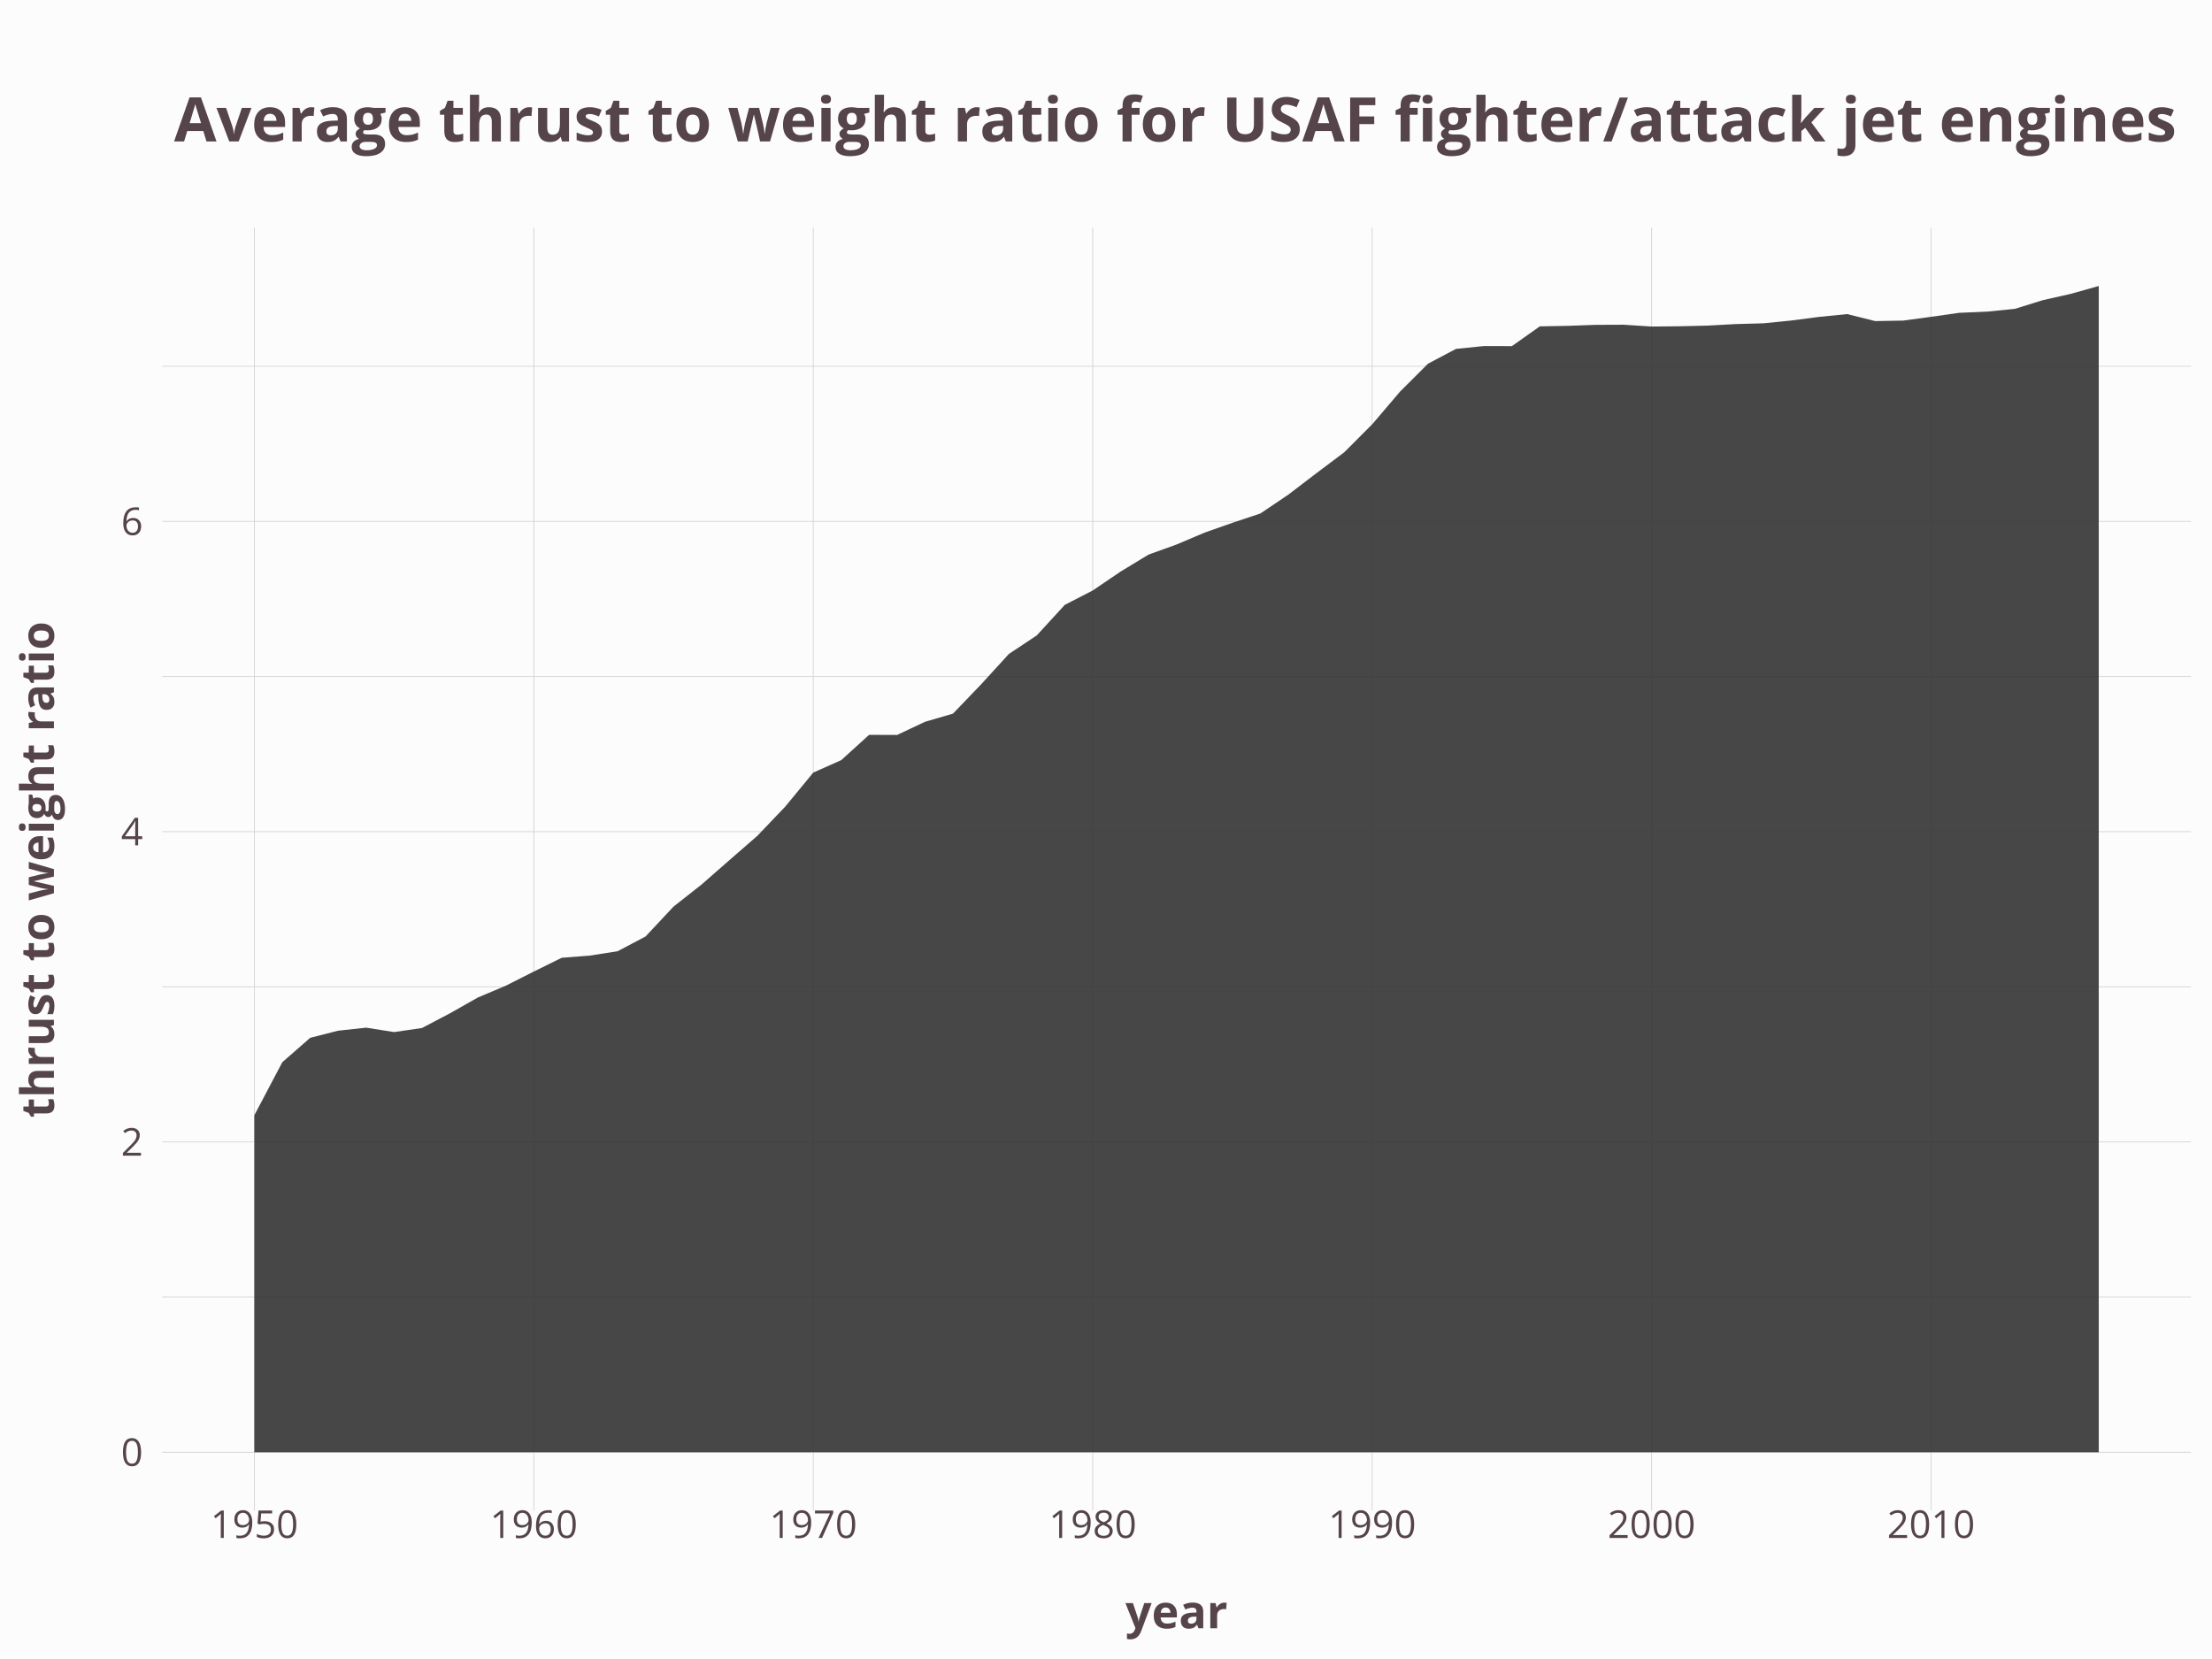
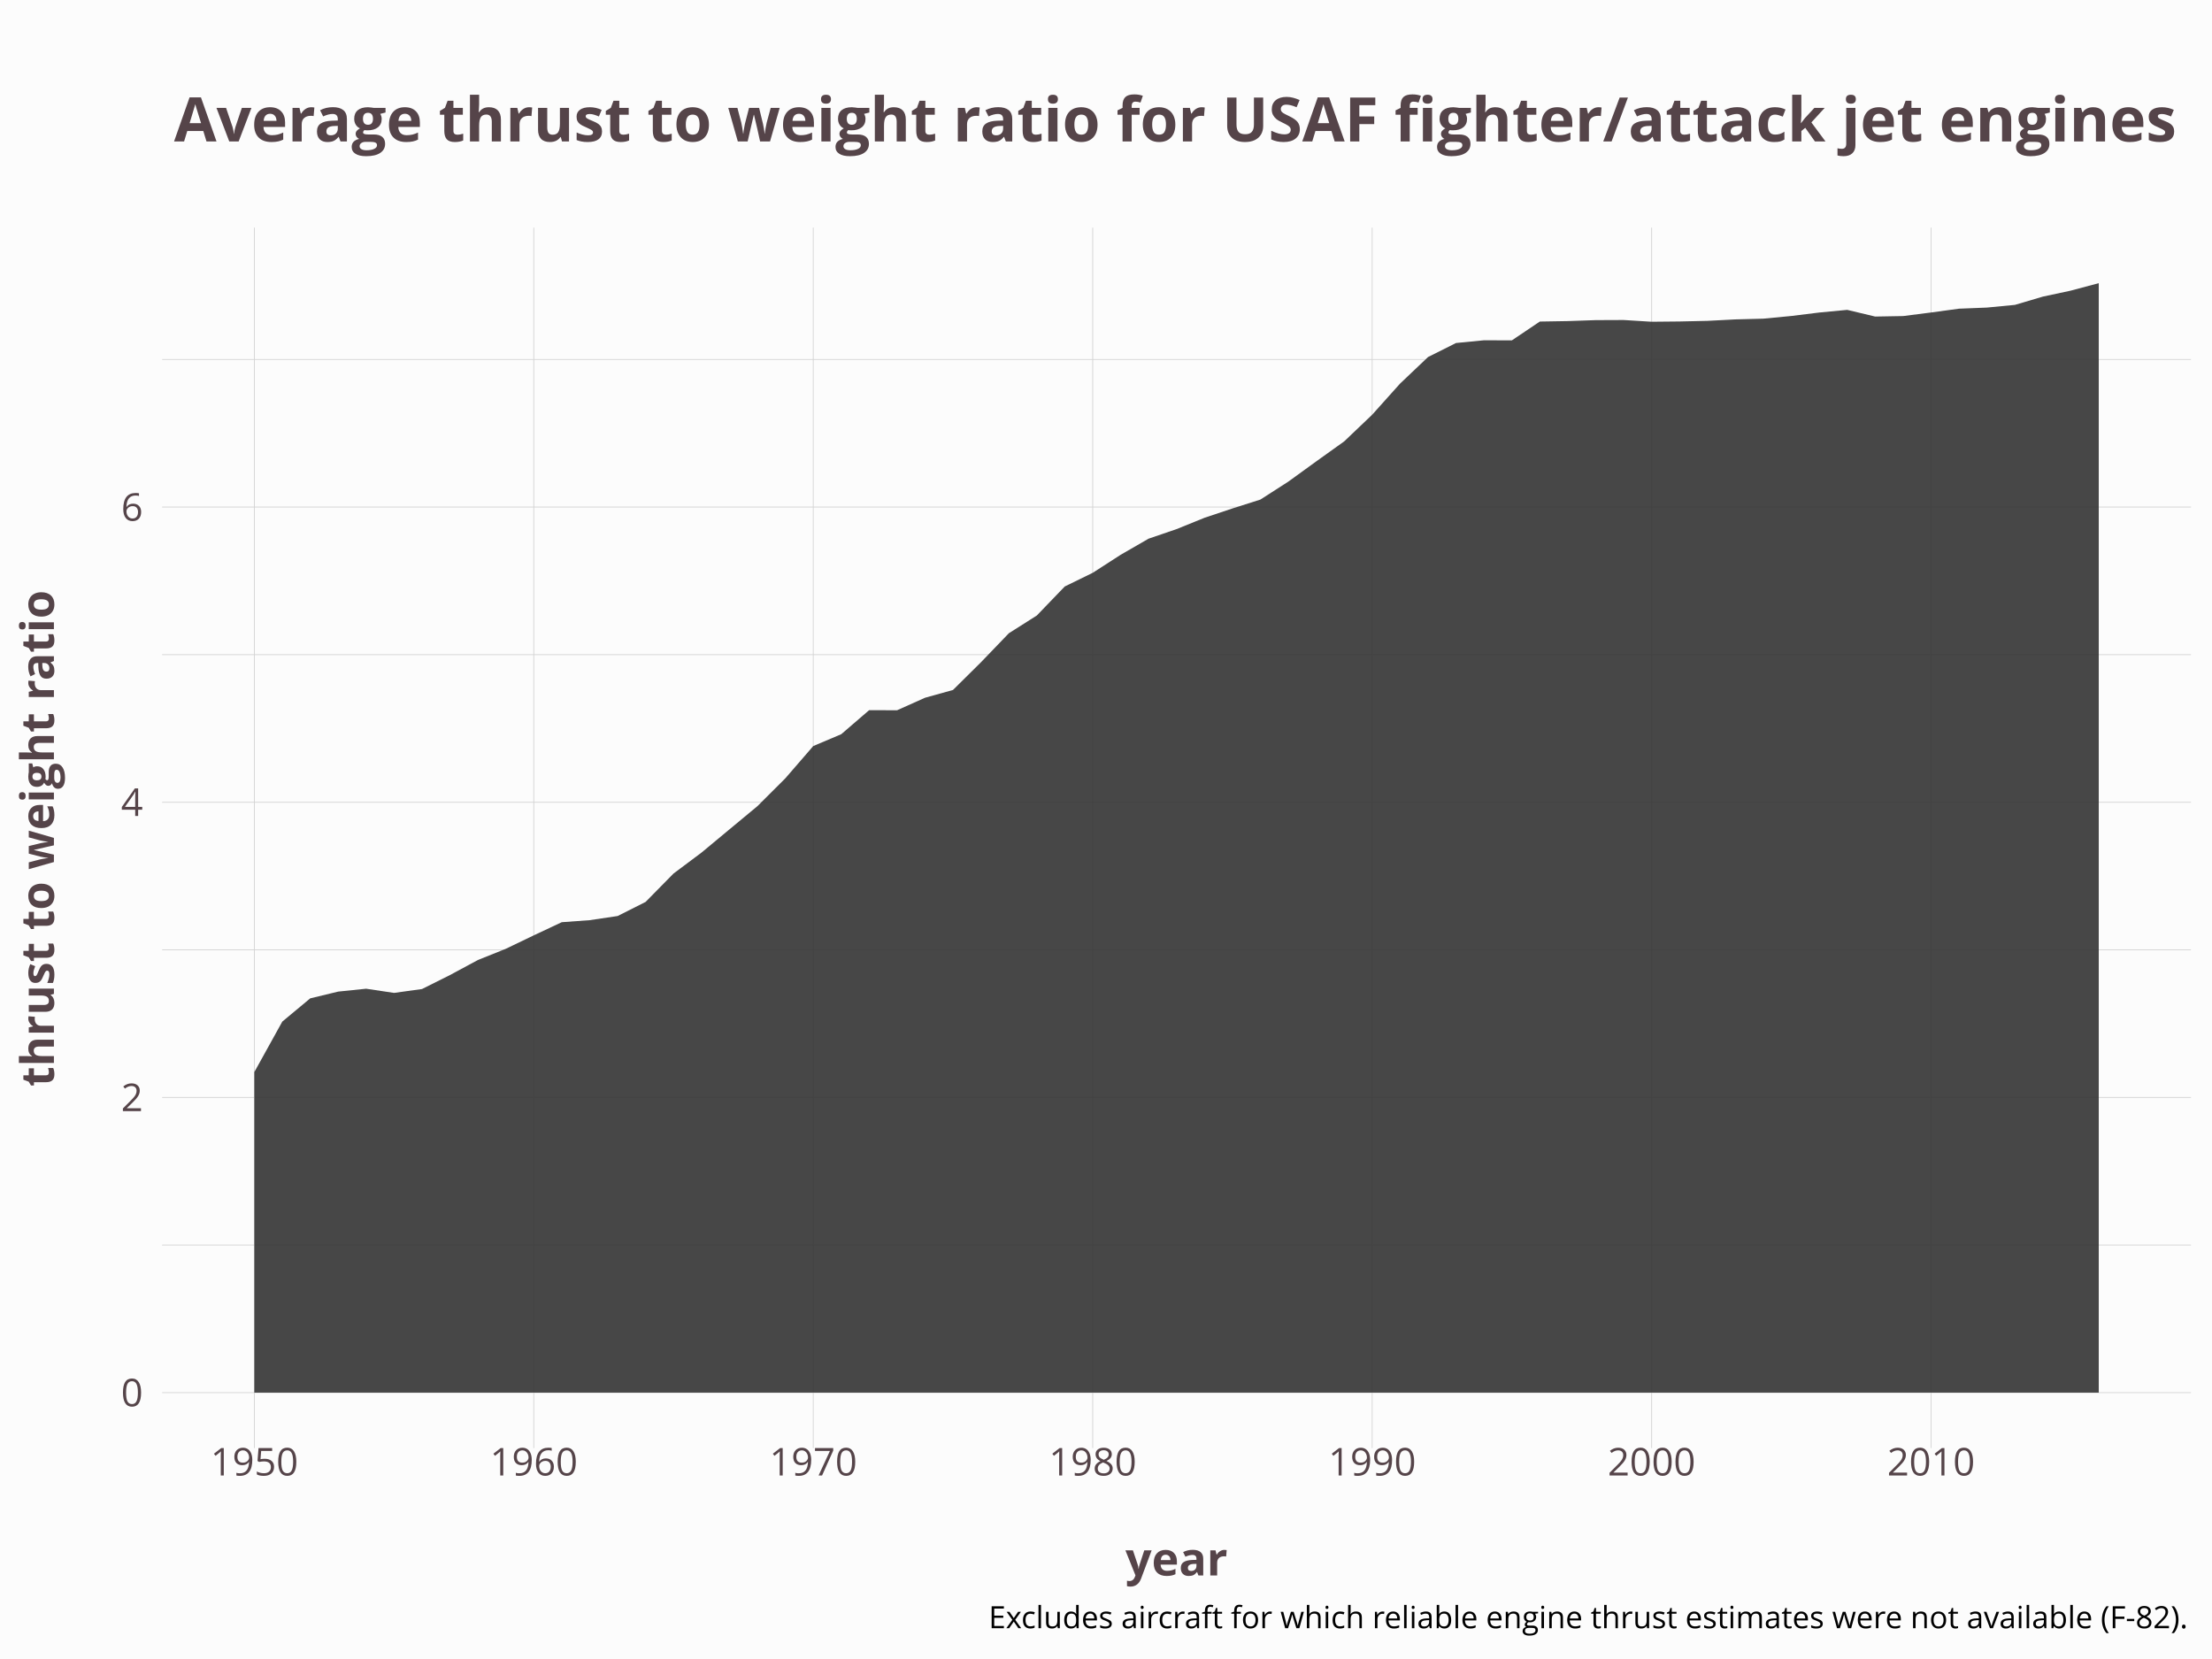
<svg xmlns="http://www.w3.org/2000/svg" viewBox="0 0 576.00 432.00">
  <defs>
    <style type="text/css">
    line, polyline, path, rect, circle {
      fill: none;
      stroke: #000000;
      stroke-linecap: round;
      stroke-linejoin: round;
      stroke-miterlimit: 10.00;
    }
  </style>
  </defs>
  <rect width="100%" height="100%" style="stroke: none; fill: #FFFFFF;" />
  <rect x="0.00" y="0.00" width="576.00" height="432.00" style="stroke-width: 1.07; stroke: #FCFCFC; fill: #FCFCFC;" />
  <defs>
-     <clipPath id="cpNDIuMjE2M3w1NzAuNTIxfDM5My4zNDJ8NTkuMjgzMQ==">
-       <rect x="42.22" y="59.28" width="528.30" height="334.06" />
+     <clipPath id="cpNDIuMjE2M3w1NzAuNTIxfDM3Ny4wODJ8NTkuMjgzMQ==">
+       <rect x="42.22" y="59.28" width="528.30" height="317.80" />
    </clipPath>
  </defs>
-   <rect x="42.22" y="59.28" width="528.30" height="334.06" style="stroke-width: 1.07; stroke: #FCFCFC; fill: #FCFCFC;" clip-path="url(#cpNDIuMjE2M3w1NzAuNTIxfDM5My4zNDJ8NTkuMjgzMQ==)" />
-   <polyline points="42.22,337.76 570.52,337.76 " style="stroke-width: 0.21; stroke: #D3D3D3; stroke-linecap: butt;" clip-path="url(#cpNDIuMjE2M3w1NzAuNTIxfDM5My4zNDJ8NTkuMjgzMQ==)" />
-   <polyline points="42.22,256.96 570.52,256.96 " style="stroke-width: 0.21; stroke: #D3D3D3; stroke-linecap: butt;" clip-path="url(#cpNDIuMjE2M3w1NzAuNTIxfDM5My4zNDJ8NTkuMjgzMQ==)" />
-   <polyline points="42.22,176.16 570.52,176.16 " style="stroke-width: 0.21; stroke: #D3D3D3; stroke-linecap: butt;" clip-path="url(#cpNDIuMjE2M3w1NzAuNTIxfDM5My4zNDJ8NTkuMjgzMQ==)" />
-   <polyline points="42.22,95.36 570.52,95.36 " style="stroke-width: 0.21; stroke: #D3D3D3; stroke-linecap: butt;" clip-path="url(#cpNDIuMjE2M3w1NzAuNTIxfDM5My4zNDJ8NTkuMjgzMQ==)" />
-   <polyline points="42.22,378.16 570.52,378.16 " style="stroke-width: 0.21; stroke: #D3D3D3; stroke-linecap: butt;" clip-path="url(#cpNDIuMjE2M3w1NzAuNTIxfDM5My4zNDJ8NTkuMjgzMQ==)" />
-   <polyline points="42.22,297.36 570.52,297.36 " style="stroke-width: 0.21; stroke: #D3D3D3; stroke-linecap: butt;" clip-path="url(#cpNDIuMjE2M3w1NzAuNTIxfDM5My4zNDJ8NTkuMjgzMQ==)" />
-   <polyline points="42.22,216.56 570.52,216.56 " style="stroke-width: 0.21; stroke: #D3D3D3; stroke-linecap: butt;" clip-path="url(#cpNDIuMjE2M3w1NzAuNTIxfDM5My4zNDJ8NTkuMjgzMQ==)" />
-   <polyline points="42.22,135.76 570.52,135.76 " style="stroke-width: 0.21; stroke: #D3D3D3; stroke-linecap: butt;" clip-path="url(#cpNDIuMjE2M3w1NzAuNTIxfDM5My4zNDJ8NTkuMjgzMQ==)" />
-   <polyline points="66.23,393.34 66.23,59.28 " style="stroke-width: 0.21; stroke: #D3D3D3; stroke-linecap: butt;" clip-path="url(#cpNDIuMjE2M3w1NzAuNTIxfDM5My4zNDJ8NTkuMjgzMQ==)" />
-   <polyline points="139.00,393.34 139.00,59.28 " style="stroke-width: 0.21; stroke: #D3D3D3; stroke-linecap: butt;" clip-path="url(#cpNDIuMjE2M3w1NzAuNTIxfDM5My4zNDJ8NTkuMjgzMQ==)" />
-   <polyline points="211.77,393.34 211.77,59.28 " style="stroke-width: 0.21; stroke: #D3D3D3; stroke-linecap: butt;" clip-path="url(#cpNDIuMjE2M3w1NzAuNTIxfDM5My4zNDJ8NTkuMjgzMQ==)" />
-   <polyline points="284.54,393.34 284.54,59.28 " style="stroke-width: 0.21; stroke: #D3D3D3; stroke-linecap: butt;" clip-path="url(#cpNDIuMjE2M3w1NzAuNTIxfDM5My4zNDJ8NTkuMjgzMQ==)" />
-   <polyline points="357.31,393.34 357.31,59.28 " style="stroke-width: 0.21; stroke: #D3D3D3; stroke-linecap: butt;" clip-path="url(#cpNDIuMjE2M3w1NzAuNTIxfDM5My4zNDJ8NTkuMjgzMQ==)" />
-   <polyline points="430.08,393.34 430.08,59.28 " style="stroke-width: 0.21; stroke: #D3D3D3; stroke-linecap: butt;" clip-path="url(#cpNDIuMjE2M3w1NzAuNTIxfDM5My4zNDJ8NTkuMjgzMQ==)" />
-   <polyline points="502.85,393.34 502.85,59.28 " style="stroke-width: 0.21; stroke: #D3D3D3; stroke-linecap: butt;" clip-path="url(#cpNDIuMjE2M3w1NzAuNTIxfDM5My4zNDJ8NTkuMjgzMQ==)" />
-   <polyline points="66.23,290.41 73.51,276.60 80.78,270.24 88.06,268.39 95.34,267.60 102.61,268.75 109.89,267.69 117.17,263.86 124.45,259.74 131.72,256.67 139.00,252.99 146.28,249.40 153.55,248.84 160.83,247.70 168.11,243.85 175.38,236.08 182.66,230.35 189.94,223.98 197.21,217.65 204.49,210.02 211.77,201.18 219.05,197.94 226.32,191.35 233.60,191.38 240.88,187.95 248.15,185.83 255.43,178.25 262.71,170.29 269.98,165.45 277.26,157.51 284.54,153.76 291.81,148.83 299.09,144.41 306.37,141.79 313.65,138.70 320.92,136.14 328.20,133.71 335.48,128.80 342.75,123.25 350.03,117.78 357.31,110.49 364.58,101.96 371.86,94.70 379.14,90.85 386.41,90.11 393.69,90.13 400.97,84.98 408.25,84.85 415.52,84.59 422.80,84.56 430.08,85.03 437.35,84.96 444.63,84.79 451.91,84.39 459.18,84.19 466.46,83.46 473.74,82.51 481.01,81.79 488.29,83.61 495.57,83.48 502.85,82.50 510.12,81.46 517.40,81.15 524.68,80.42 531.95,78.16 539.23,76.52 546.51,74.47 546.51,378.16 539.23,378.16 531.95,378.16 524.68,378.16 517.40,378.16 510.12,378.16 502.85,378.16 495.57,378.16 488.29,378.16 481.01,378.16 473.74,378.16 466.46,378.16 459.18,378.16 451.91,378.16 444.63,378.16 437.35,378.16 430.08,378.16 422.80,378.16 415.52,378.16 408.25,378.16 400.97,378.16 393.69,378.16 386.41,378.16 379.14,378.16 371.86,378.16 364.58,378.16 357.31,378.16 350.03,378.16 342.75,378.16 335.48,378.16 328.20,378.16 320.92,378.16 313.65,378.16 306.37,378.16 299.09,378.16 291.81,378.16 284.54,378.16 277.26,378.16 269.98,378.16 262.71,378.16 255.43,378.16 248.15,378.16 240.88,378.16 233.60,378.16 226.32,378.16 219.05,378.16 211.77,378.16 204.49,378.16 197.21,378.16 189.94,378.16 182.66,378.16 175.38,378.16 168.11,378.16 160.83,378.16 153.55,378.16 146.28,378.16 139.00,378.16 131.72,378.16 124.45,378.16 117.17,378.16 109.89,378.16 102.61,378.16 95.34,378.16 88.06,378.16 80.78,378.16 73.51,378.16 66.23,378.16 " style="stroke-width: 1.07; stroke: none; fill: #333333; fill-opacity: 0.90;" clip-path="url(#cpNDIuMjE2M3w1NzAuNTIxfDM5My4zNDJ8NTkuMjgzMQ==)" />
+   <rect x="42.22" y="59.28" width="528.30" height="317.80" style="stroke-width: 1.07; stroke: #FCFCFC; fill: #FCFCFC;" clip-path="url(#cpNDIuMjE2M3w1NzAuNTIxfDM3Ny4wODJ8NTkuMjgzMQ==)" />
+   <polyline points="42.22,324.20 570.52,324.20 " style="stroke-width: 0.21; stroke: #D3D3D3; stroke-linecap: butt;" clip-path="url(#cpNDIuMjE2M3w1NzAuNTIxfDM3Ny4wODJ8NTkuMjgzMQ==)" />
+   <polyline points="42.22,247.34 570.52,247.34 " style="stroke-width: 0.21; stroke: #D3D3D3; stroke-linecap: butt;" clip-path="url(#cpNDIuMjE2M3w1NzAuNTIxfDM3Ny4wODJ8NTkuMjgzMQ==)" />
+   <polyline points="42.22,170.47 570.52,170.47 " style="stroke-width: 0.21; stroke: #D3D3D3; stroke-linecap: butt;" clip-path="url(#cpNDIuMjE2M3w1NzAuNTIxfDM3Ny4wODJ8NTkuMjgzMQ==)" />
+   <polyline points="42.22,93.61 570.52,93.61 " style="stroke-width: 0.21; stroke: #D3D3D3; stroke-linecap: butt;" clip-path="url(#cpNDIuMjE2M3w1NzAuNTIxfDM3Ny4wODJ8NTkuMjgzMQ==)" />
+   <polyline points="42.22,362.64 570.52,362.64 " style="stroke-width: 0.21; stroke: #D3D3D3; stroke-linecap: butt;" clip-path="url(#cpNDIuMjE2M3w1NzAuNTIxfDM3Ny4wODJ8NTkuMjgzMQ==)" />
+   <polyline points="42.22,285.77 570.52,285.77 " style="stroke-width: 0.21; stroke: #D3D3D3; stroke-linecap: butt;" clip-path="url(#cpNDIuMjE2M3w1NzAuNTIxfDM3Ny4wODJ8NTkuMjgzMQ==)" />
+   <polyline points="42.22,208.91 570.52,208.91 " style="stroke-width: 0.21; stroke: #D3D3D3; stroke-linecap: butt;" clip-path="url(#cpNDIuMjE2M3w1NzAuNTIxfDM3Ny4wODJ8NTkuMjgzMQ==)" />
+   <polyline points="42.22,132.04 570.52,132.04 " style="stroke-width: 0.21; stroke: #D3D3D3; stroke-linecap: butt;" clip-path="url(#cpNDIuMjE2M3w1NzAuNTIxfDM3Ny4wODJ8NTkuMjgzMQ==)" />
+   <polyline points="66.23,377.08 66.23,59.28 " style="stroke-width: 0.21; stroke: #D3D3D3; stroke-linecap: butt;" clip-path="url(#cpNDIuMjE2M3w1NzAuNTIxfDM3Ny4wODJ8NTkuMjgzMQ==)" />
+   <polyline points="139.00,377.08 139.00,59.28 " style="stroke-width: 0.21; stroke: #D3D3D3; stroke-linecap: butt;" clip-path="url(#cpNDIuMjE2M3w1NzAuNTIxfDM3Ny4wODJ8NTkuMjgzMQ==)" />
+   <polyline points="211.77,377.08 211.77,59.28 " style="stroke-width: 0.21; stroke: #D3D3D3; stroke-linecap: butt;" clip-path="url(#cpNDIuMjE2M3w1NzAuNTIxfDM3Ny4wODJ8NTkuMjgzMQ==)" />
+   <polyline points="284.54,377.08 284.54,59.28 " style="stroke-width: 0.21; stroke: #D3D3D3; stroke-linecap: butt;" clip-path="url(#cpNDIuMjE2M3w1NzAuNTIxfDM3Ny4wODJ8NTkuMjgzMQ==)" />
+   <polyline points="357.31,377.08 357.31,59.28 " style="stroke-width: 0.21; stroke: #D3D3D3; stroke-linecap: butt;" clip-path="url(#cpNDIuMjE2M3w1NzAuNTIxfDM3Ny4wODJ8NTkuMjgzMQ==)" />
+   <polyline points="430.08,377.08 430.08,59.28 " style="stroke-width: 0.21; stroke: #D3D3D3; stroke-linecap: butt;" clip-path="url(#cpNDIuMjE2M3w1NzAuNTIxfDM3Ny4wODJ8NTkuMjgzMQ==)" />
+   <polyline points="502.85,377.08 502.85,59.28 " style="stroke-width: 0.21; stroke: #D3D3D3; stroke-linecap: butt;" clip-path="url(#cpNDIuMjE2M3w1NzAuNTIxfDM3Ny4wODJ8NTkuMjgzMQ==)" />
+   <polyline points="66.23,279.16 73.51,266.02 80.78,259.97 88.06,258.21 95.34,257.46 102.61,258.55 109.89,257.54 117.17,253.90 124.45,249.98 131.72,247.06 139.00,243.56 146.28,240.14 153.55,239.61 160.83,238.53 168.11,234.86 175.38,227.47 182.66,222.02 189.94,215.97 197.21,209.94 204.49,202.68 211.77,194.27 219.05,191.19 226.32,184.93 233.60,184.95 240.88,181.69 248.15,179.67 255.43,172.46 262.71,164.89 269.98,160.28 277.26,152.72 284.54,149.16 291.81,144.47 299.09,140.27 306.37,137.78 313.65,134.83 320.92,132.40 328.20,130.09 335.48,125.41 342.75,120.14 350.03,114.93 357.31,107.99 364.58,99.88 371.86,92.97 379.14,89.32 386.41,88.61 393.69,88.63 400.97,83.73 408.25,83.61 415.52,83.36 422.80,83.33 430.08,83.78 437.35,83.71 444.63,83.55 451.91,83.17 459.18,82.98 466.46,82.28 473.74,81.38 481.01,80.69 488.29,82.43 495.57,82.30 502.85,81.37 510.12,80.38 517.40,80.09 524.68,79.39 531.95,77.24 539.23,75.68 546.51,73.73 546.51,362.64 539.23,362.64 531.95,362.64 524.68,362.64 517.40,362.64 510.12,362.64 502.85,362.64 495.57,362.64 488.29,362.64 481.01,362.64 473.74,362.64 466.46,362.64 459.18,362.64 451.91,362.64 444.63,362.64 437.35,362.64 430.08,362.64 422.80,362.64 415.52,362.64 408.25,362.64 400.97,362.64 393.69,362.64 386.41,362.64 379.14,362.64 371.86,362.64 364.58,362.64 357.31,362.64 350.03,362.64 342.75,362.64 335.48,362.64 328.20,362.64 320.92,362.64 313.65,362.64 306.37,362.64 299.09,362.64 291.81,362.64 284.54,362.64 277.26,362.64 269.98,362.64 262.71,362.64 255.43,362.64 248.15,362.64 240.88,362.64 233.60,362.64 226.32,362.64 219.05,362.64 211.77,362.64 204.49,362.64 197.21,362.64 189.94,362.64 182.66,362.64 175.38,362.64 168.11,362.64 160.83,362.64 153.55,362.64 146.28,362.64 139.00,362.64 131.72,362.64 124.45,362.64 117.17,362.64 109.89,362.64 102.61,362.64 95.34,362.64 88.06,362.64 80.78,362.64 73.51,362.64 66.23,362.64 " style="stroke-width: 1.07; stroke: none; fill: #333333; fill-opacity: 0.90;" clip-path="url(#cpNDIuMjE2M3w1NzAuNTIxfDM3Ny4wODJ8NTkuMjgzMQ==)" />
  <defs>
    <clipPath id="cpMHw1NzZ8NDMyfDA=">
      <rect x="0.00" y="0.00" width="576.00" height="432.00" />
    </clipPath>
  </defs>
  <g clip-path="url(#cpMHw1NzZ8NDMyfDA=)">
-     <text x="31.52" y="381.73" style="font-size: 10.00px; fill: #554449; font-family: Open Sans;" textLength="5.72px" lengthAdjust="spacingAndGlyphs">0</text>
+     <text x="31.52" y="366.21" style="font-size: 10.00px; fill: #554449; font-family: Open Sans;" textLength="5.72px" lengthAdjust="spacingAndGlyphs">0</text>
  </g>
  <g clip-path="url(#cpMHw1NzZ8NDMyfDA=)">
-     <text x="31.52" y="300.93" style="font-size: 10.00px; fill: #554449; font-family: Open Sans;" textLength="5.72px" lengthAdjust="spacingAndGlyphs">2</text>
+     <text x="31.52" y="289.34" style="font-size: 10.00px; fill: #554449; font-family: Open Sans;" textLength="5.72px" lengthAdjust="spacingAndGlyphs">2</text>
  </g>
  <g clip-path="url(#cpMHw1NzZ8NDMyfDA=)">
-     <text x="31.52" y="220.13" style="font-size: 10.00px; fill: #554449; font-family: Open Sans;" textLength="5.72px" lengthAdjust="spacingAndGlyphs">4</text>
+     <text x="31.52" y="212.48" style="font-size: 10.00px; fill: #554449; font-family: Open Sans;" textLength="5.72px" lengthAdjust="spacingAndGlyphs">4</text>
  </g>
  <g clip-path="url(#cpMHw1NzZ8NDMyfDA=)">
-     <text x="31.52" y="139.33" style="font-size: 10.00px; fill: #554449; font-family: Open Sans;" textLength="5.72px" lengthAdjust="spacingAndGlyphs">6</text>
+     <text x="31.52" y="135.61" style="font-size: 10.00px; fill: #554449; font-family: Open Sans;" textLength="5.72px" lengthAdjust="spacingAndGlyphs">6</text>
  </g>
-   <polyline points="42.22,378.16 42.22,378.16 " style="stroke-width: 1.07; stroke: #333333; stroke-linecap: butt;" clip-path="url(#cpMHw1NzZ8NDMyfDA=)" />
-   <polyline points="42.22,297.36 42.22,297.36 " style="stroke-width: 1.07; stroke: #333333; stroke-linecap: butt;" clip-path="url(#cpMHw1NzZ8NDMyfDA=)" />
-   <polyline points="42.22,216.56 42.22,216.56 " style="stroke-width: 1.07; stroke: #333333; stroke-linecap: butt;" clip-path="url(#cpMHw1NzZ8NDMyfDA=)" />
-   <polyline points="42.22,135.76 42.22,135.76 " style="stroke-width: 1.07; stroke: #333333; stroke-linecap: butt;" clip-path="url(#cpMHw1NzZ8NDMyfDA=)" />
-   <polyline points="66.23,393.34 66.23,393.34 " style="stroke-width: 1.07; stroke: #333333; stroke-linecap: butt;" clip-path="url(#cpMHw1NzZ8NDMyfDA=)" />
-   <polyline points="139.00,393.34 139.00,393.34 " style="stroke-width: 1.07; stroke: #333333; stroke-linecap: butt;" clip-path="url(#cpMHw1NzZ8NDMyfDA=)" />
-   <polyline points="211.77,393.34 211.77,393.34 " style="stroke-width: 1.07; stroke: #333333; stroke-linecap: butt;" clip-path="url(#cpMHw1NzZ8NDMyfDA=)" />
-   <polyline points="284.54,393.34 284.54,393.34 " style="stroke-width: 1.07; stroke: #333333; stroke-linecap: butt;" clip-path="url(#cpMHw1NzZ8NDMyfDA=)" />
-   <polyline points="357.31,393.34 357.31,393.34 " style="stroke-width: 1.07; stroke: #333333; stroke-linecap: butt;" clip-path="url(#cpMHw1NzZ8NDMyfDA=)" />
-   <polyline points="430.08,393.34 430.08,393.34 " style="stroke-width: 1.07; stroke: #333333; stroke-linecap: butt;" clip-path="url(#cpMHw1NzZ8NDMyfDA=)" />
-   <polyline points="502.85,393.34 502.85,393.34 " style="stroke-width: 1.07; stroke: #333333; stroke-linecap: butt;" clip-path="url(#cpMHw1NzZ8NDMyfDA=)" />
+   <polyline points="42.22,362.64 42.22,362.64 " style="stroke-width: 1.07; stroke: #333333; stroke-linecap: butt;" clip-path="url(#cpMHw1NzZ8NDMyfDA=)" />
+   <polyline points="42.22,285.77 42.22,285.77 " style="stroke-width: 1.07; stroke: #333333; stroke-linecap: butt;" clip-path="url(#cpMHw1NzZ8NDMyfDA=)" />
+   <polyline points="42.22,208.91 42.22,208.91 " style="stroke-width: 1.07; stroke: #333333; stroke-linecap: butt;" clip-path="url(#cpMHw1NzZ8NDMyfDA=)" />
+   <polyline points="42.22,132.04 42.22,132.04 " style="stroke-width: 1.07; stroke: #333333; stroke-linecap: butt;" clip-path="url(#cpMHw1NzZ8NDMyfDA=)" />
+   <polyline points="66.23,377.08 66.23,377.08 " style="stroke-width: 1.07; stroke: #333333; stroke-linecap: butt;" clip-path="url(#cpMHw1NzZ8NDMyfDA=)" />
+   <polyline points="139.00,377.08 139.00,377.08 " style="stroke-width: 1.07; stroke: #333333; stroke-linecap: butt;" clip-path="url(#cpMHw1NzZ8NDMyfDA=)" />
+   <polyline points="211.77,377.08 211.77,377.08 " style="stroke-width: 1.07; stroke: #333333; stroke-linecap: butt;" clip-path="url(#cpMHw1NzZ8NDMyfDA=)" />
+   <polyline points="284.54,377.08 284.54,377.08 " style="stroke-width: 1.07; stroke: #333333; stroke-linecap: butt;" clip-path="url(#cpMHw1NzZ8NDMyfDA=)" />
+   <polyline points="357.31,377.08 357.31,377.08 " style="stroke-width: 1.07; stroke: #333333; stroke-linecap: butt;" clip-path="url(#cpMHw1NzZ8NDMyfDA=)" />
+   <polyline points="430.08,377.08 430.08,377.08 " style="stroke-width: 1.07; stroke: #333333; stroke-linecap: butt;" clip-path="url(#cpMHw1NzZ8NDMyfDA=)" />
+   <polyline points="502.85,377.08 502.85,377.08 " style="stroke-width: 1.07; stroke: #333333; stroke-linecap: butt;" clip-path="url(#cpMHw1NzZ8NDMyfDA=)" />
  <g clip-path="url(#cpMHw1NzZ8NDMyfDA=)">
-     <text x="54.79" y="400.48" style="font-size: 10.00px; fill: #554449; font-family: Open Sans;" textLength="22.87px" lengthAdjust="spacingAndGlyphs">1950</text>
+     <text x="54.79" y="384.22" style="font-size: 10.00px; fill: #554449; font-family: Open Sans;" textLength="22.87px" lengthAdjust="spacingAndGlyphs">1950</text>
  </g>
  <g clip-path="url(#cpMHw1NzZ8NDMyfDA=)">
-     <text x="127.56" y="400.48" style="font-size: 10.00px; fill: #554449; font-family: Open Sans;" textLength="22.87px" lengthAdjust="spacingAndGlyphs">1960</text>
+     <text x="127.56" y="384.22" style="font-size: 10.00px; fill: #554449; font-family: Open Sans;" textLength="22.87px" lengthAdjust="spacingAndGlyphs">1960</text>
  </g>
  <g clip-path="url(#cpMHw1NzZ8NDMyfDA=)">
-     <text x="200.33" y="400.48" style="font-size: 10.00px; fill: #554449; font-family: Open Sans;" textLength="22.87px" lengthAdjust="spacingAndGlyphs">1970</text>
+     <text x="200.33" y="384.22" style="font-size: 10.00px; fill: #554449; font-family: Open Sans;" textLength="22.87px" lengthAdjust="spacingAndGlyphs">1970</text>
  </g>
  <g clip-path="url(#cpMHw1NzZ8NDMyfDA=)">
-     <text x="273.10" y="400.48" style="font-size: 10.00px; fill: #554449; font-family: Open Sans;" textLength="22.87px" lengthAdjust="spacingAndGlyphs">1980</text>
+     <text x="273.10" y="384.22" style="font-size: 10.00px; fill: #554449; font-family: Open Sans;" textLength="22.87px" lengthAdjust="spacingAndGlyphs">1980</text>
  </g>
  <g clip-path="url(#cpMHw1NzZ8NDMyfDA=)">
-     <text x="345.87" y="400.48" style="font-size: 10.00px; fill: #554449; font-family: Open Sans;" textLength="22.87px" lengthAdjust="spacingAndGlyphs">1990</text>
+     <text x="345.87" y="384.22" style="font-size: 10.00px; fill: #554449; font-family: Open Sans;" textLength="22.87px" lengthAdjust="spacingAndGlyphs">1990</text>
  </g>
  <g clip-path="url(#cpMHw1NzZ8NDMyfDA=)">
-     <text x="418.64" y="400.48" style="font-size: 10.00px; fill: #554449; font-family: Open Sans;" textLength="22.87px" lengthAdjust="spacingAndGlyphs">2000</text>
+     <text x="418.64" y="384.22" style="font-size: 10.00px; fill: #554449; font-family: Open Sans;" textLength="22.87px" lengthAdjust="spacingAndGlyphs">2000</text>
  </g>
  <g clip-path="url(#cpMHw1NzZ8NDMyfDA=)">
-     <text x="491.41" y="400.48" style="font-size: 10.00px; fill: #554449; font-family: Open Sans;" textLength="22.87px" lengthAdjust="spacingAndGlyphs">2010</text>
+     <text x="491.41" y="384.22" style="font-size: 10.00px; fill: #554449; font-family: Open Sans;" textLength="22.87px" lengthAdjust="spacingAndGlyphs">2010</text>
  </g>
  <g clip-path="url(#cpMHw1NzZ8NDMyfDA=)">
-     <text x="293.06" y="423.99" style="font-size: 12.00px; font-weight: bold; fill: #554449; font-family: Open Sans;" textLength="26.61px" lengthAdjust="spacingAndGlyphs">year</text>
+     <text x="293.06" y="410.26" style="font-size: 12.00px; font-weight: bold; fill: #554449; font-family: Open Sans;" textLength="26.61px" lengthAdjust="spacingAndGlyphs">year</text>
  </g>
  <g clip-path="url(#cpMHw1NzZ8NDMyfDA=)">
-     <text transform="translate(14.04,291.06) rotate(-90)" style="font-size: 12.00px; font-weight: bold; fill: #554449; font-family: Open Sans;" textLength="129.49px" lengthAdjust="spacingAndGlyphs">thrust to weight ratio</text>
+     <text transform="translate(14.04,282.93) rotate(-90)" style="font-size: 12.00px; font-weight: bold; fill: #554449; font-family: Open Sans;" textLength="129.49px" lengthAdjust="spacingAndGlyphs">thrust to weight ratio</text>
  </g>
  <g clip-path="url(#cpMHw1NzZ8NDMyfDA=)">
    <text x="45.33" y="36.83" style="font-size: 16.00px; font-weight: bold; fill: #554449; font-family: Open Sans;" textLength="522.07px" lengthAdjust="spacingAndGlyphs">Average thrust to weight ratio for USAF fighter/attack jet engines</text>
  </g>
+   <g clip-path="url(#cpMHw1NzZ8NDMyfDA=)">
+     <text x="257.44" y="423.99" style="font-size: 8.00px; font-family: Open Sans;" textLength="313.08px" lengthAdjust="spacingAndGlyphs">Excludes aircraft for which reliable engine thrust estimates were not available (F-82).</text>
+   </g>
</svg>
